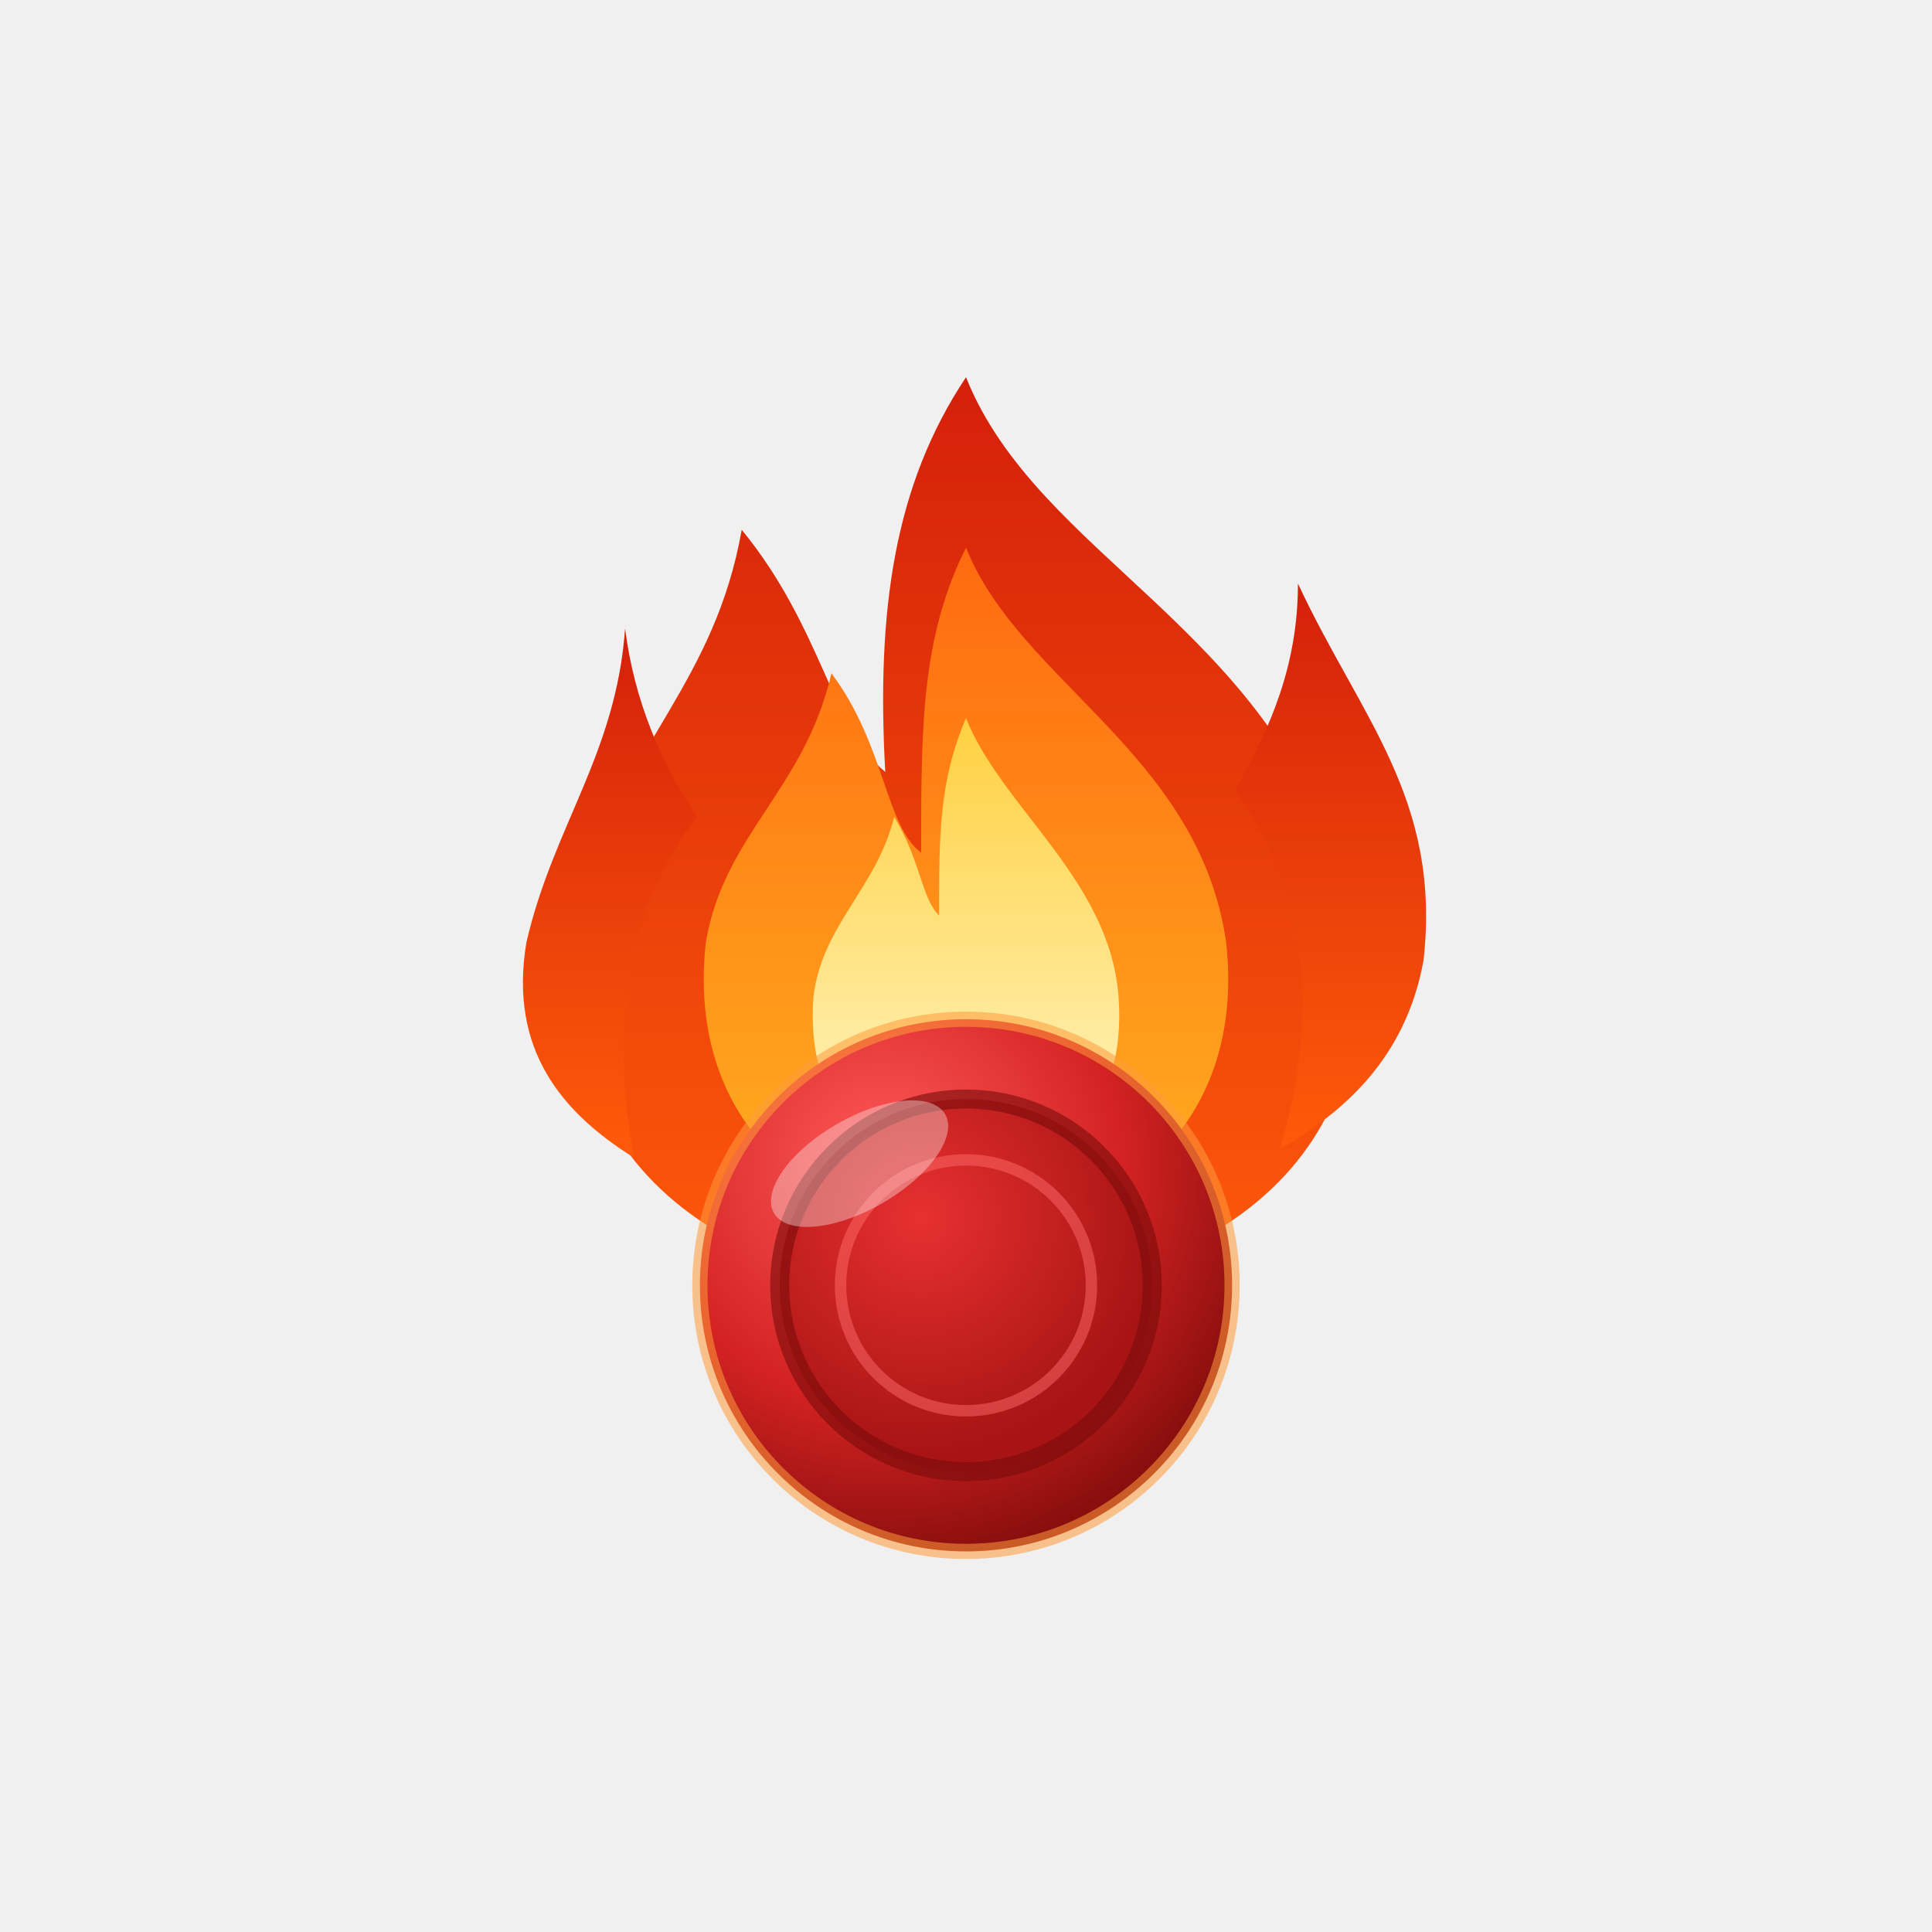
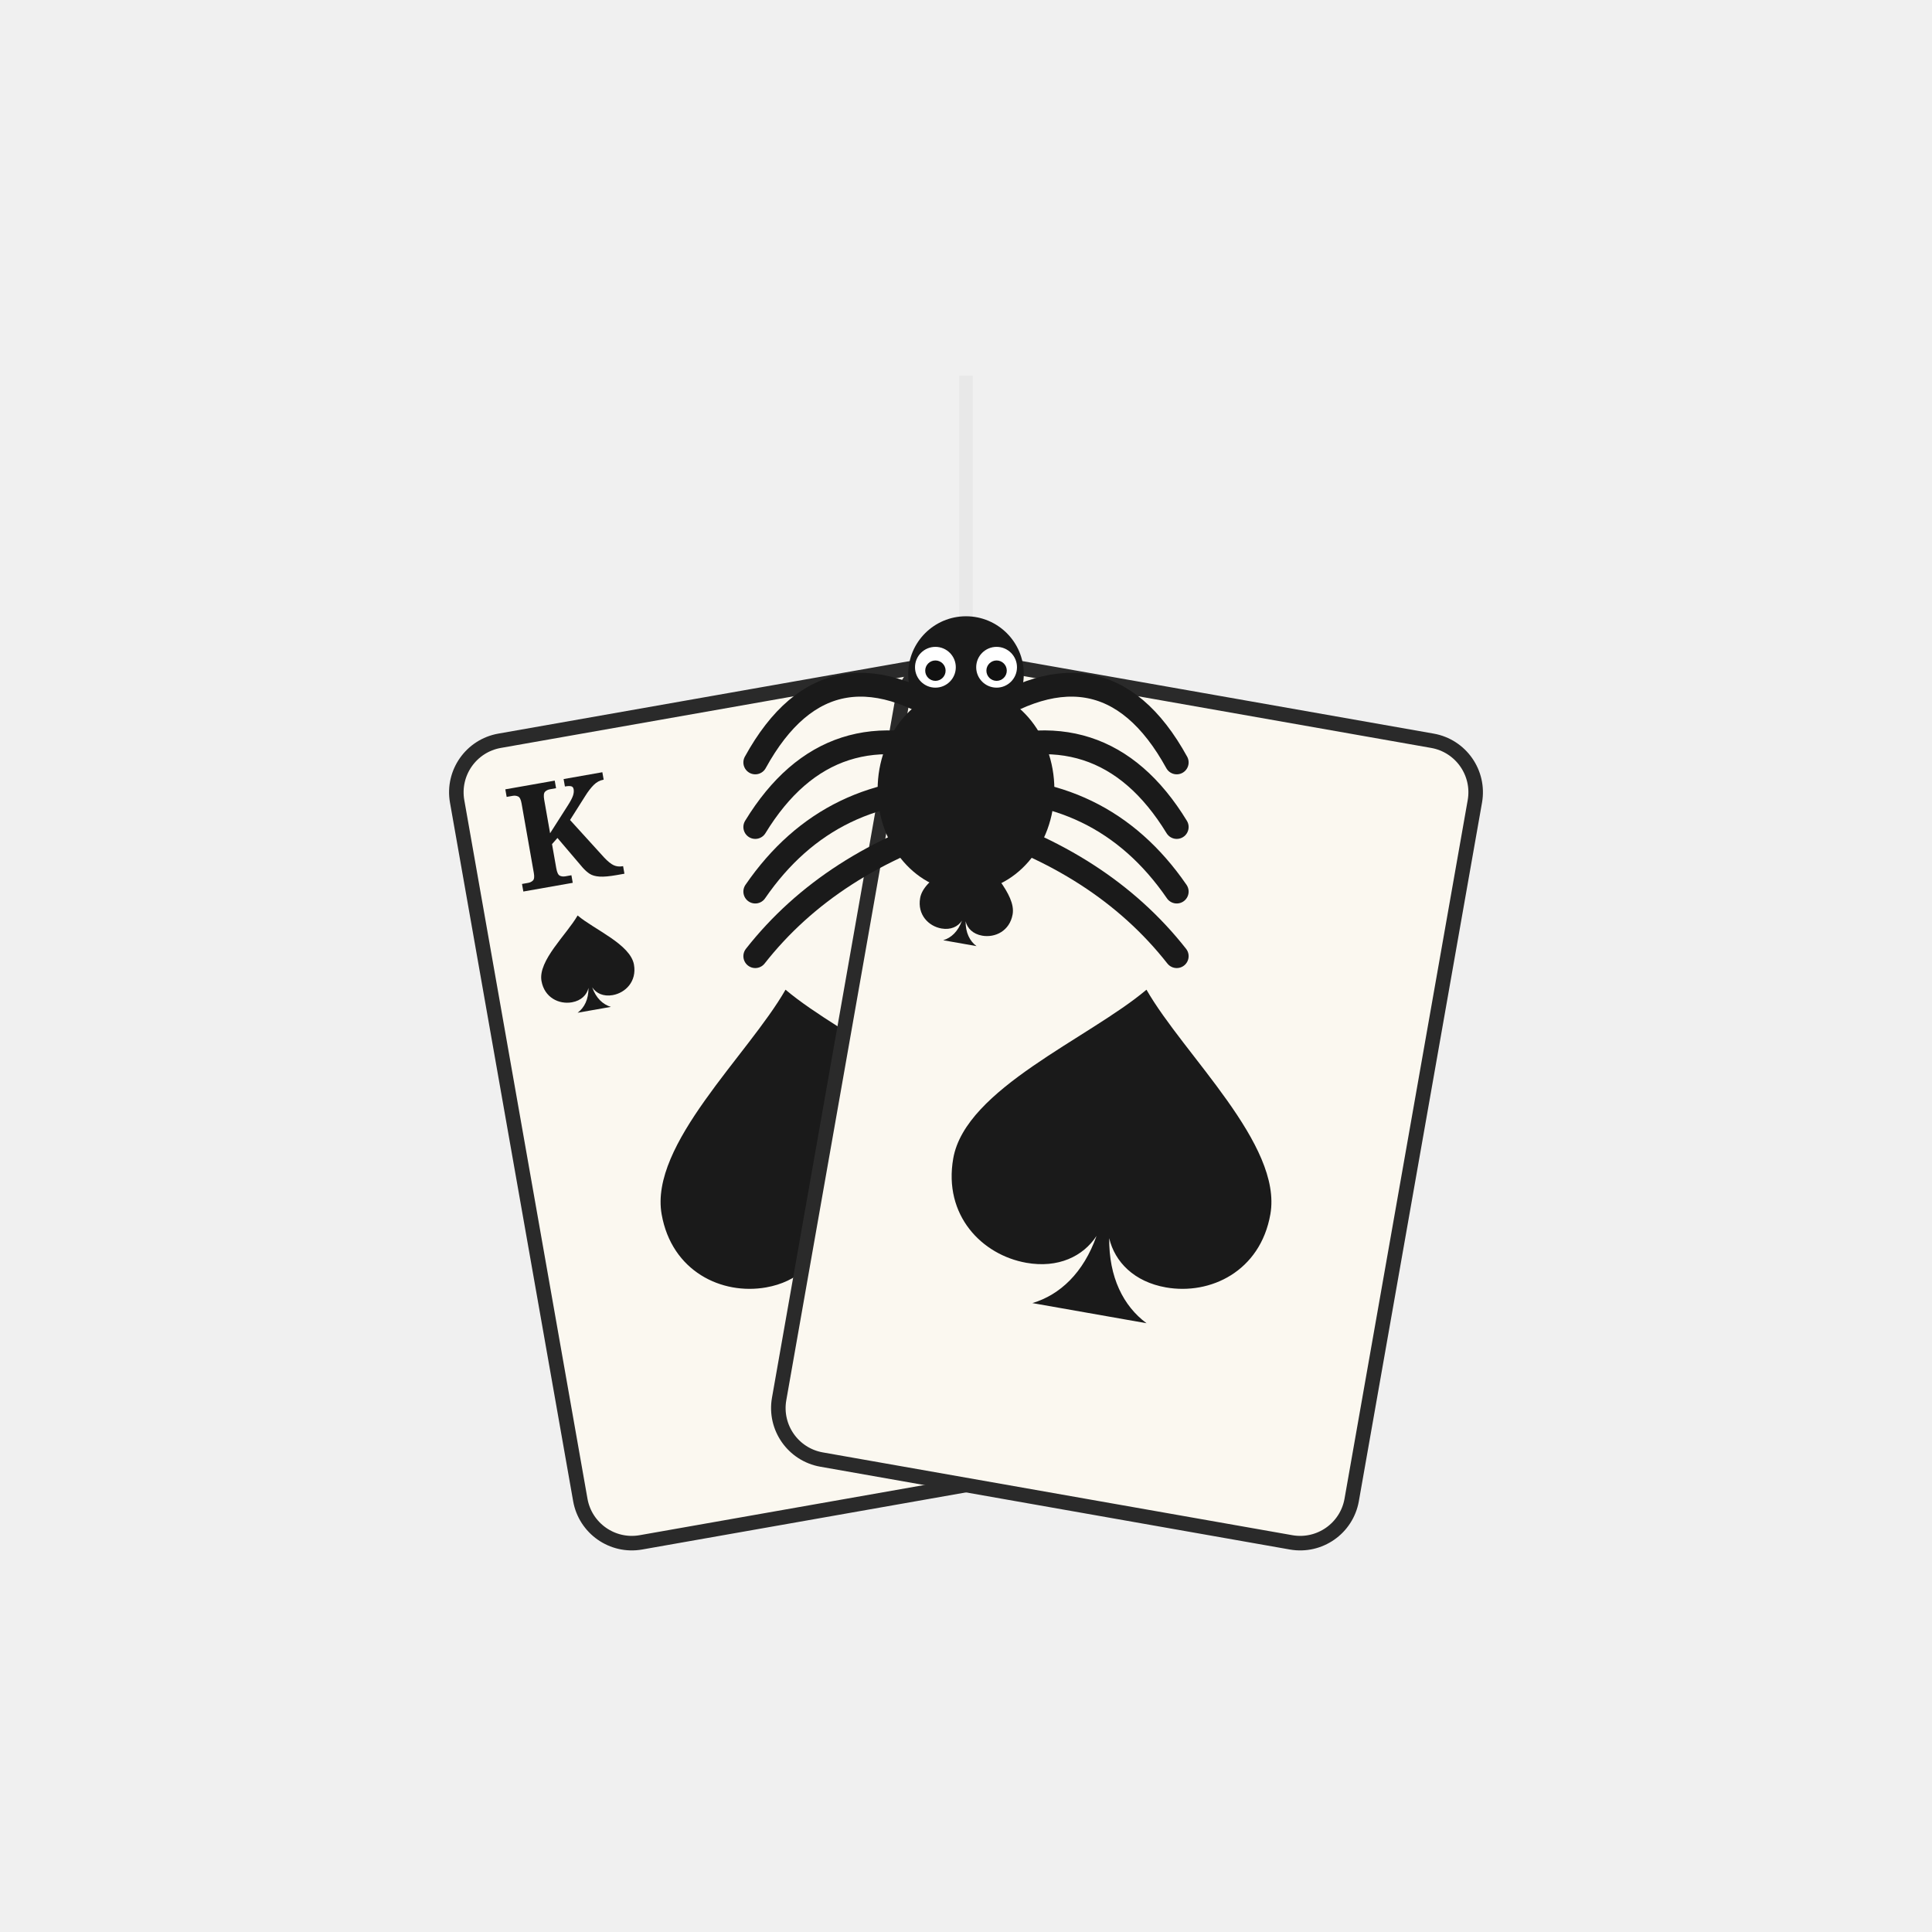
<svg xmlns="http://www.w3.org/2000/svg" width="432" height="432" viewBox="0 0 432 432">
-   <defs>
-     <linearGradient id="flameOuter" x1="0" y1="1" x2="0" y2="0">
-       <stop offset="0" stop-color="#ff5a0a" />
-       <stop offset="1" stop-color="#d4200a" />
-     </linearGradient>
-     <linearGradient id="flameMid" x1="0" y1="1" x2="0" y2="0">
-       <stop offset="0" stop-color="#ffb020" />
-       <stop offset="1" stop-color="#ff6a10" />
-     </linearGradient>
-     <linearGradient id="flameCore" x1="0" y1="1" x2="0" y2="0">
-       <stop offset="0" stop-color="#fff6c8" />
-       <stop offset="1" stop-color="#ffd040" />
-     </linearGradient>
-     <radialGradient id="disc" cx="194" cy="252" r="105" gradientUnits="userSpaceOnUse">
-       <stop offset="0" stop-color="#ff5a5a" />
-       <stop offset="0.6" stop-color="#d42222" />
-       <stop offset="1" stop-color="#8a0e0e" />
-     </radialGradient>
-     <radialGradient id="face" cx="204" cy="266" r="62" gradientUnits="userSpaceOnUse">
-       <stop offset="0" stop-color="#e83030" />
-       <stop offset="1" stop-color="#a81414" />
-     </radialGradient>
-   </defs>
-   <g transform="translate(216 216) scale(0.85) translate(-216 -200)">
-     <g transform="translate(216 300) scale(1.18) translate(-216 -300)">
-       <path fill="url(#flameOuter)" d="M216 84 C232 124 284 140 300 196 C312 240 292 284 216 290 C140 284 120 240 132 196 C140 166 160 152 166 118 C184 140 186 162 198 172 C196 136 200 108 216 84 Z" />
-       <path fill="url(#flameOuter)" d="M290 130 C304 160 322 178 318 214 C314 236 300 248 286 256 C296 222 290 196 276 176 C284 162 290 148 290 130 Z" />
-       <path fill="url(#flameOuter)" d="M140 140 C138 168 124 184 118 210 C114 234 126 248 142 258 C136 226 142 200 156 182 C148 170 142 156 140 140 Z" />
-       <path fill="url(#flameMid)" d="M216 122 C228 152 268 168 274 210 C278 246 256 272 216 274 C176 272 154 246 158 210 C162 186 180 176 186 150 C198 166 198 184 206 190 C206 162 206 142 216 122 Z" />
-       <path fill="url(#flameCore)" d="M216 160 C224 180 248 196 250 222 C252 248 236 262 216 262 C196 262 180 248 182 222 C184 206 196 198 200 182 C206 192 206 200 210 204 C210 186 210 174 216 160 Z" />
+   <g transform="translate(216 216)">
+     <g transform="translate(-36 30) rotate(-10)">
+       <rect x="-65" y="-91" width="130" height="182" rx="11.7" fill="#fbf8f0" stroke="#2a2a2a" stroke-width="3.25" />
+       <text x="-42.9" y="-56.88" font-family="Georgia,serif" font-weight="bold" font-size="32.5" fill="#1a1a1a" text-anchor="middle">K</text>
+       <path transform="translate(-42.9 -39) scale(0.21)" d="M0,-50 C-15,-32 -50,-10 -50,12 C-50,30 -36,40 -22,40 C-12,40 -5,35 -2,28 C-4,40 -10,48 -18,52 L18,52 C10,48 4,40 2,28 C5,35 12,40 22,40 C36,40 50,30 50,12 C50,-10 15,-32 0,-50 Z" fill="#1a1a1a" />
+       <path transform="translate(0 10.92) scale(0.72)" d="M0,-50 C-15,-32 -50,-10 -50,12 C-50,30 -36,40 -22,40 C-12,40 -5,35 -2,28 C-4,40 -10,48 -18,52 L18,52 C10,48 4,40 2,28 C5,35 12,40 22,40 C36,40 50,30 50,12 C50,-10 15,-32 0,-50 Z" fill="#1a1a1a" />
    </g>
-     <circle cx="216" cy="284" r="70" fill="url(#disc)" />
-     <circle cx="216" cy="284" r="70" fill="none" stroke="#ff9a3a" stroke-width="4" opacity="0.55" />
-     <circle cx="216" cy="284" r="49" fill="url(#face)" />
-     <circle cx="216" cy="284" r="49" fill="none" stroke="#7a0a0a" stroke-width="5" opacity="0.6" />
-     <circle cx="216" cy="284" r="33" fill="none" stroke="#ff6a6a" stroke-width="3" opacity="0.5" />
-     <ellipse cx="188" cy="252" rx="26" ry="12" fill="#ffffff" opacity="0.35" transform="rotate(-30 188 252)" />
+     <g transform="translate(36 30) rotate(10)">
+       <rect x="-65" y="-91" width="130" height="182" rx="11.7" fill="#fbf8f0" stroke="#2a2a2a" stroke-width="3.25" />
+       <text x="-42.9" y="-56.88" font-family="Georgia,serif" font-weight="bold" font-size="32.5" fill="#1a1a1a" text-anchor="middle">Q</text>
+       <path transform="translate(-42.9 -39) scale(0.21)" d="M0,-50 C-15,-32 -50,-10 -50,12 C-50,30 -36,40 -22,40 C-12,40 -5,35 -2,28 C-4,40 -10,48 -18,52 L18,52 C10,48 4,40 2,28 C5,35 12,40 22,40 C36,40 50,30 50,12 C50,-10 15,-32 0,-50 Z" fill="#1a1a1a" />
+       <path transform="translate(0 10.92) scale(0.72)" d="M0,-50 C-15,-32 -50,-10 -50,12 C-50,30 -36,40 -22,40 C-12,40 -5,35 -2,28 C-4,40 -10,48 -18,52 L18,52 C10,48 4,40 2,28 C5,35 12,40 22,40 C36,40 50,30 50,12 C50,-10 15,-32 0,-50 Z" fill="#1a1a1a" />
+     </g>
+     <line x1="0" y1="-132" x2="0" y2="-70" stroke="#e8e8e8" stroke-width="3" />
+     <g transform="translate(0 -44) scale(0.76)">
+       <path d="M0,-12 Q-40,-42 -62,-2" fill="none" stroke="#1a1a1a" stroke-width="7" stroke-linecap="round" />
+       <path d="M0,-3 Q-40,-19 -62,17" fill="none" stroke="#1a1a1a" stroke-width="7" stroke-linecap="round" />
+       <path d="M0,6 Q-40,4 -62,36" fill="none" stroke="#1a1a1a" stroke-width="7" stroke-linecap="round" />
+       <path d="M0,15 Q-40,27 -62,55" fill="none" stroke="#1a1a1a" stroke-width="7" stroke-linecap="round" />
+       <path d="M0,-12 Q40,-42 62,-2" fill="none" stroke="#1a1a1a" stroke-width="7" stroke-linecap="round" />
+       <path d="M0,-3 Q40,-19 62,17" fill="none" stroke="#1a1a1a" stroke-width="7" stroke-linecap="round" />
+       <path d="M0,6 Q40,4 62,36" fill="none" stroke="#1a1a1a" stroke-width="7" stroke-linecap="round" />
+       <path d="M0,15 Q40,27 62,55" fill="none" stroke="#1a1a1a" stroke-width="7" stroke-linecap="round" />
+       <ellipse cx="0" cy="6" rx="26" ry="30" fill="#1a1a1a" />
+       <circle cx="0" cy="-28" r="17" fill="#1a1a1a" />
+       <circle cx="-9" cy="-30" r="6" fill="#fff" />
+       <circle cx="9" cy="-30" r="6" fill="#fff" />
+       <circle cx="-9" cy="-29" r="3" fill="#111" />
+       <circle cx="9" cy="-29" r="3" fill="#111" />
+     </g>
  </g>
</svg>
